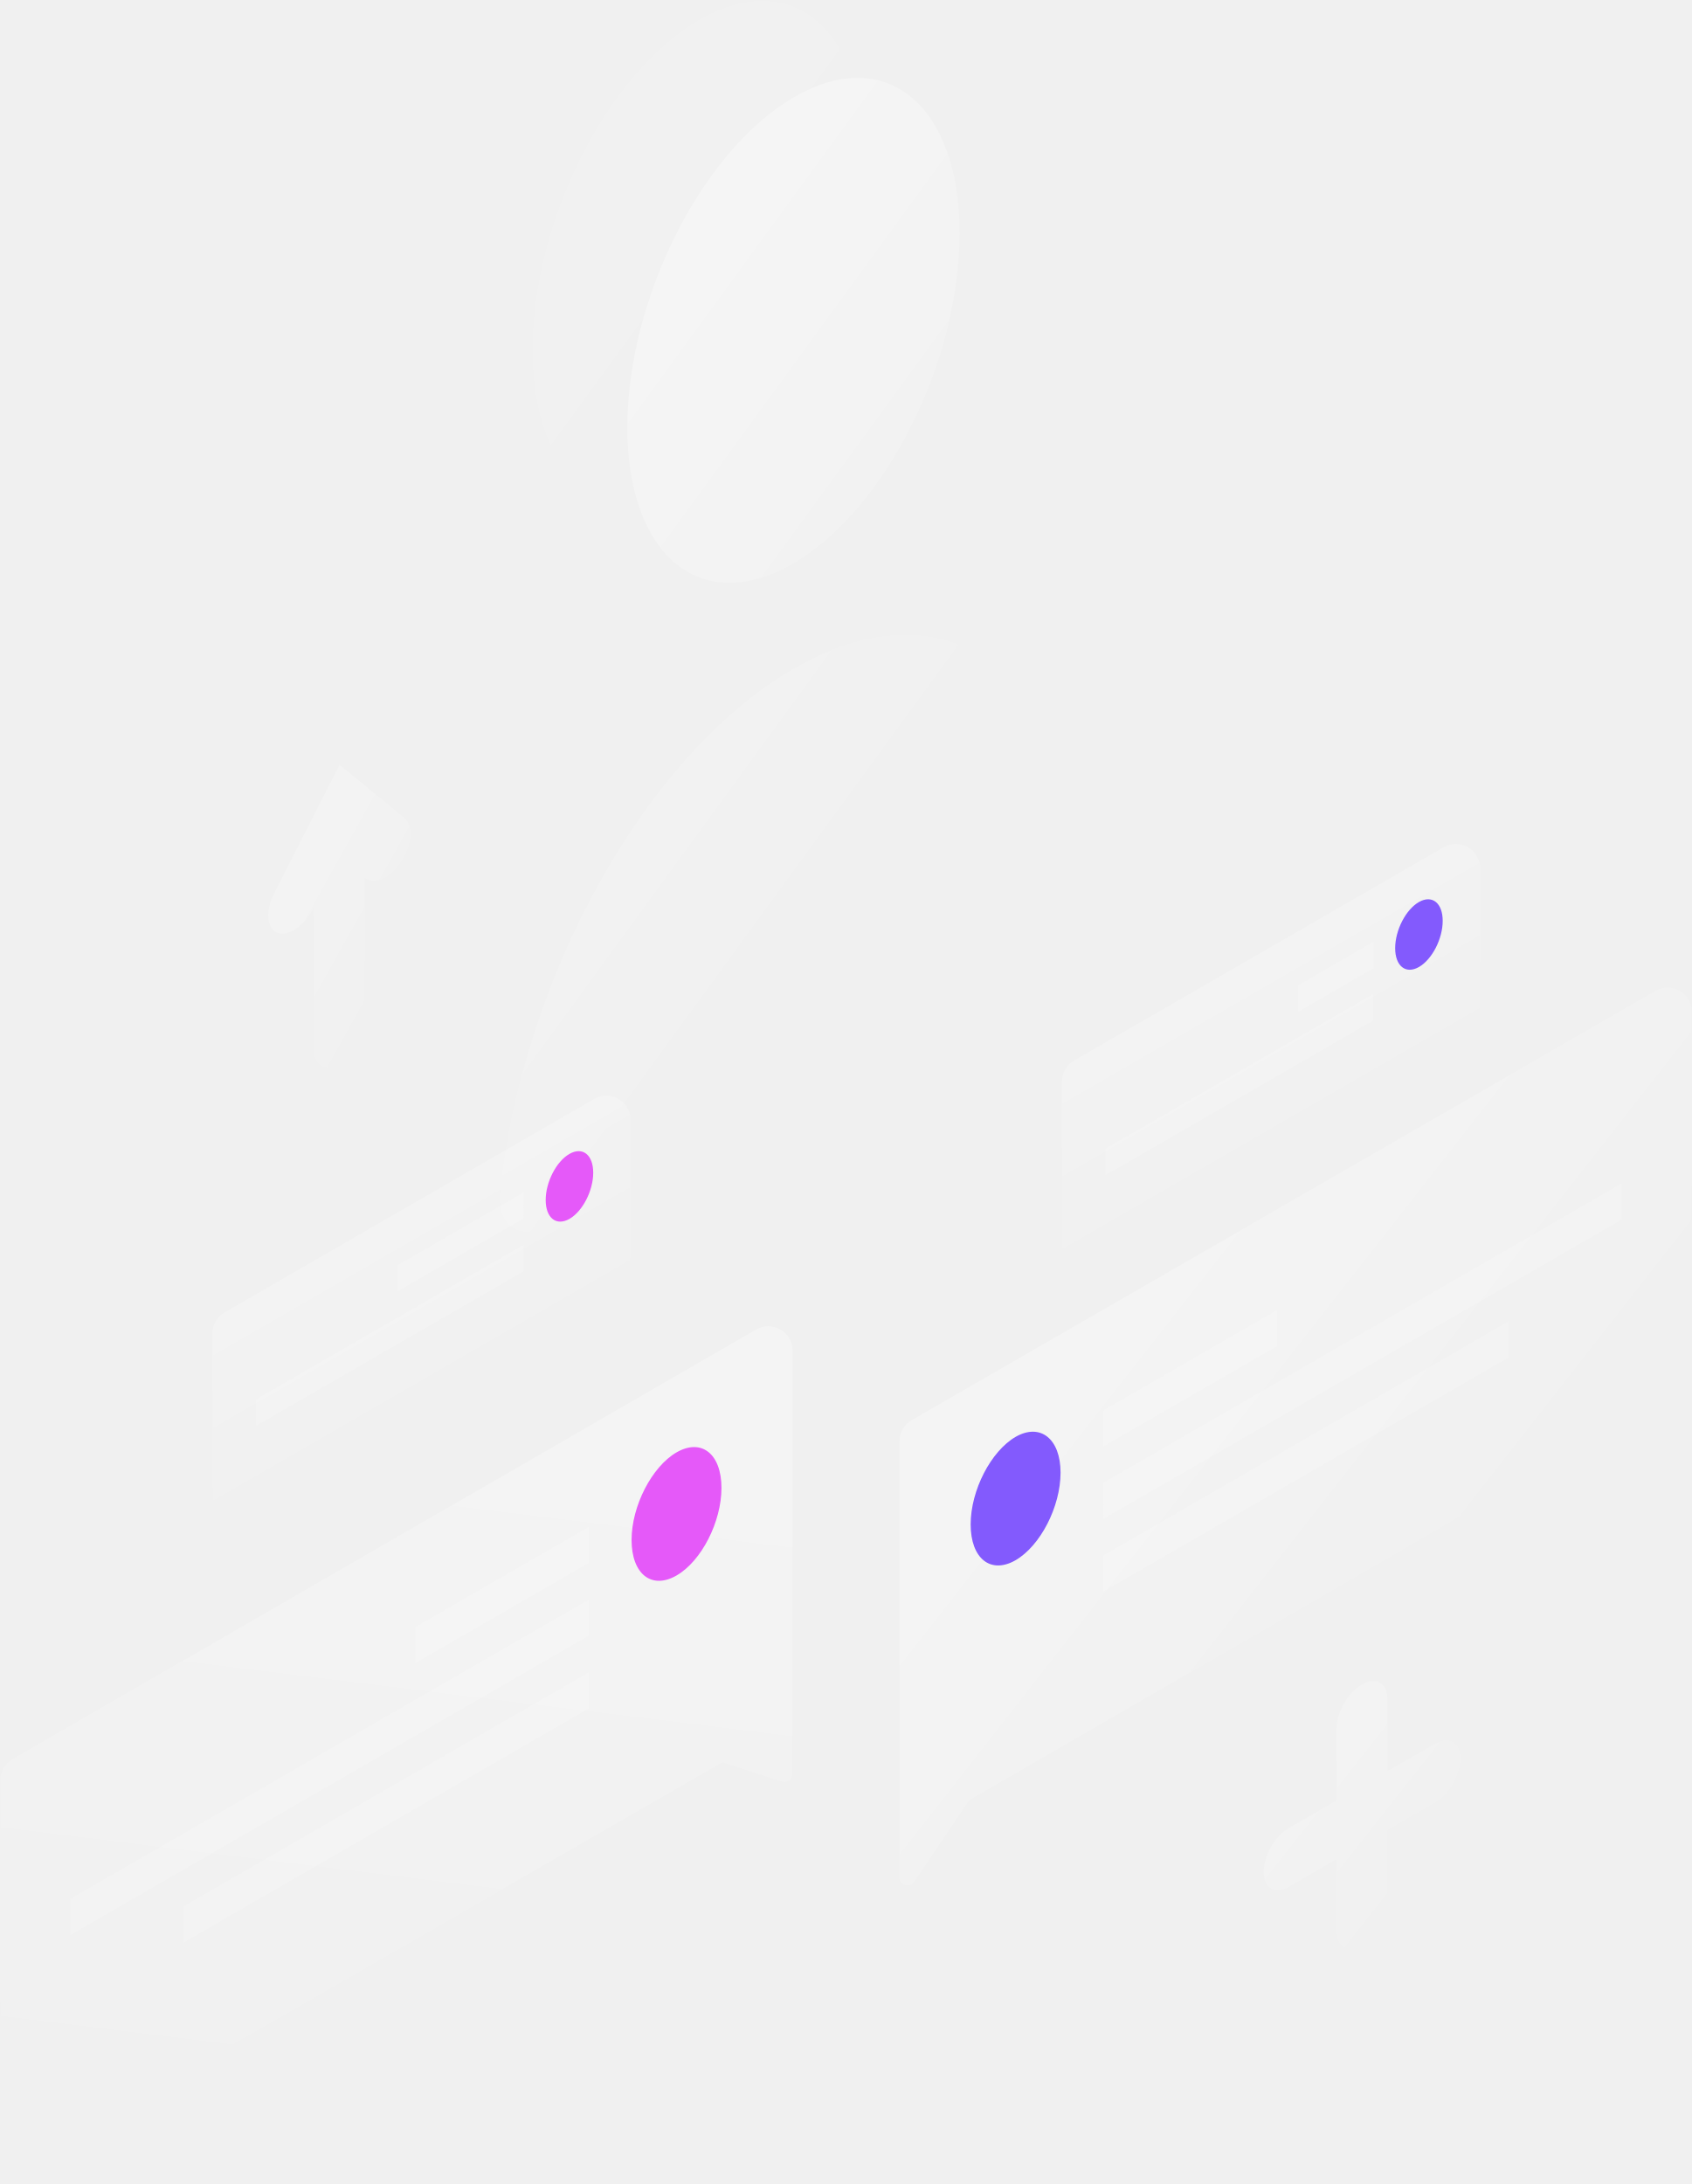
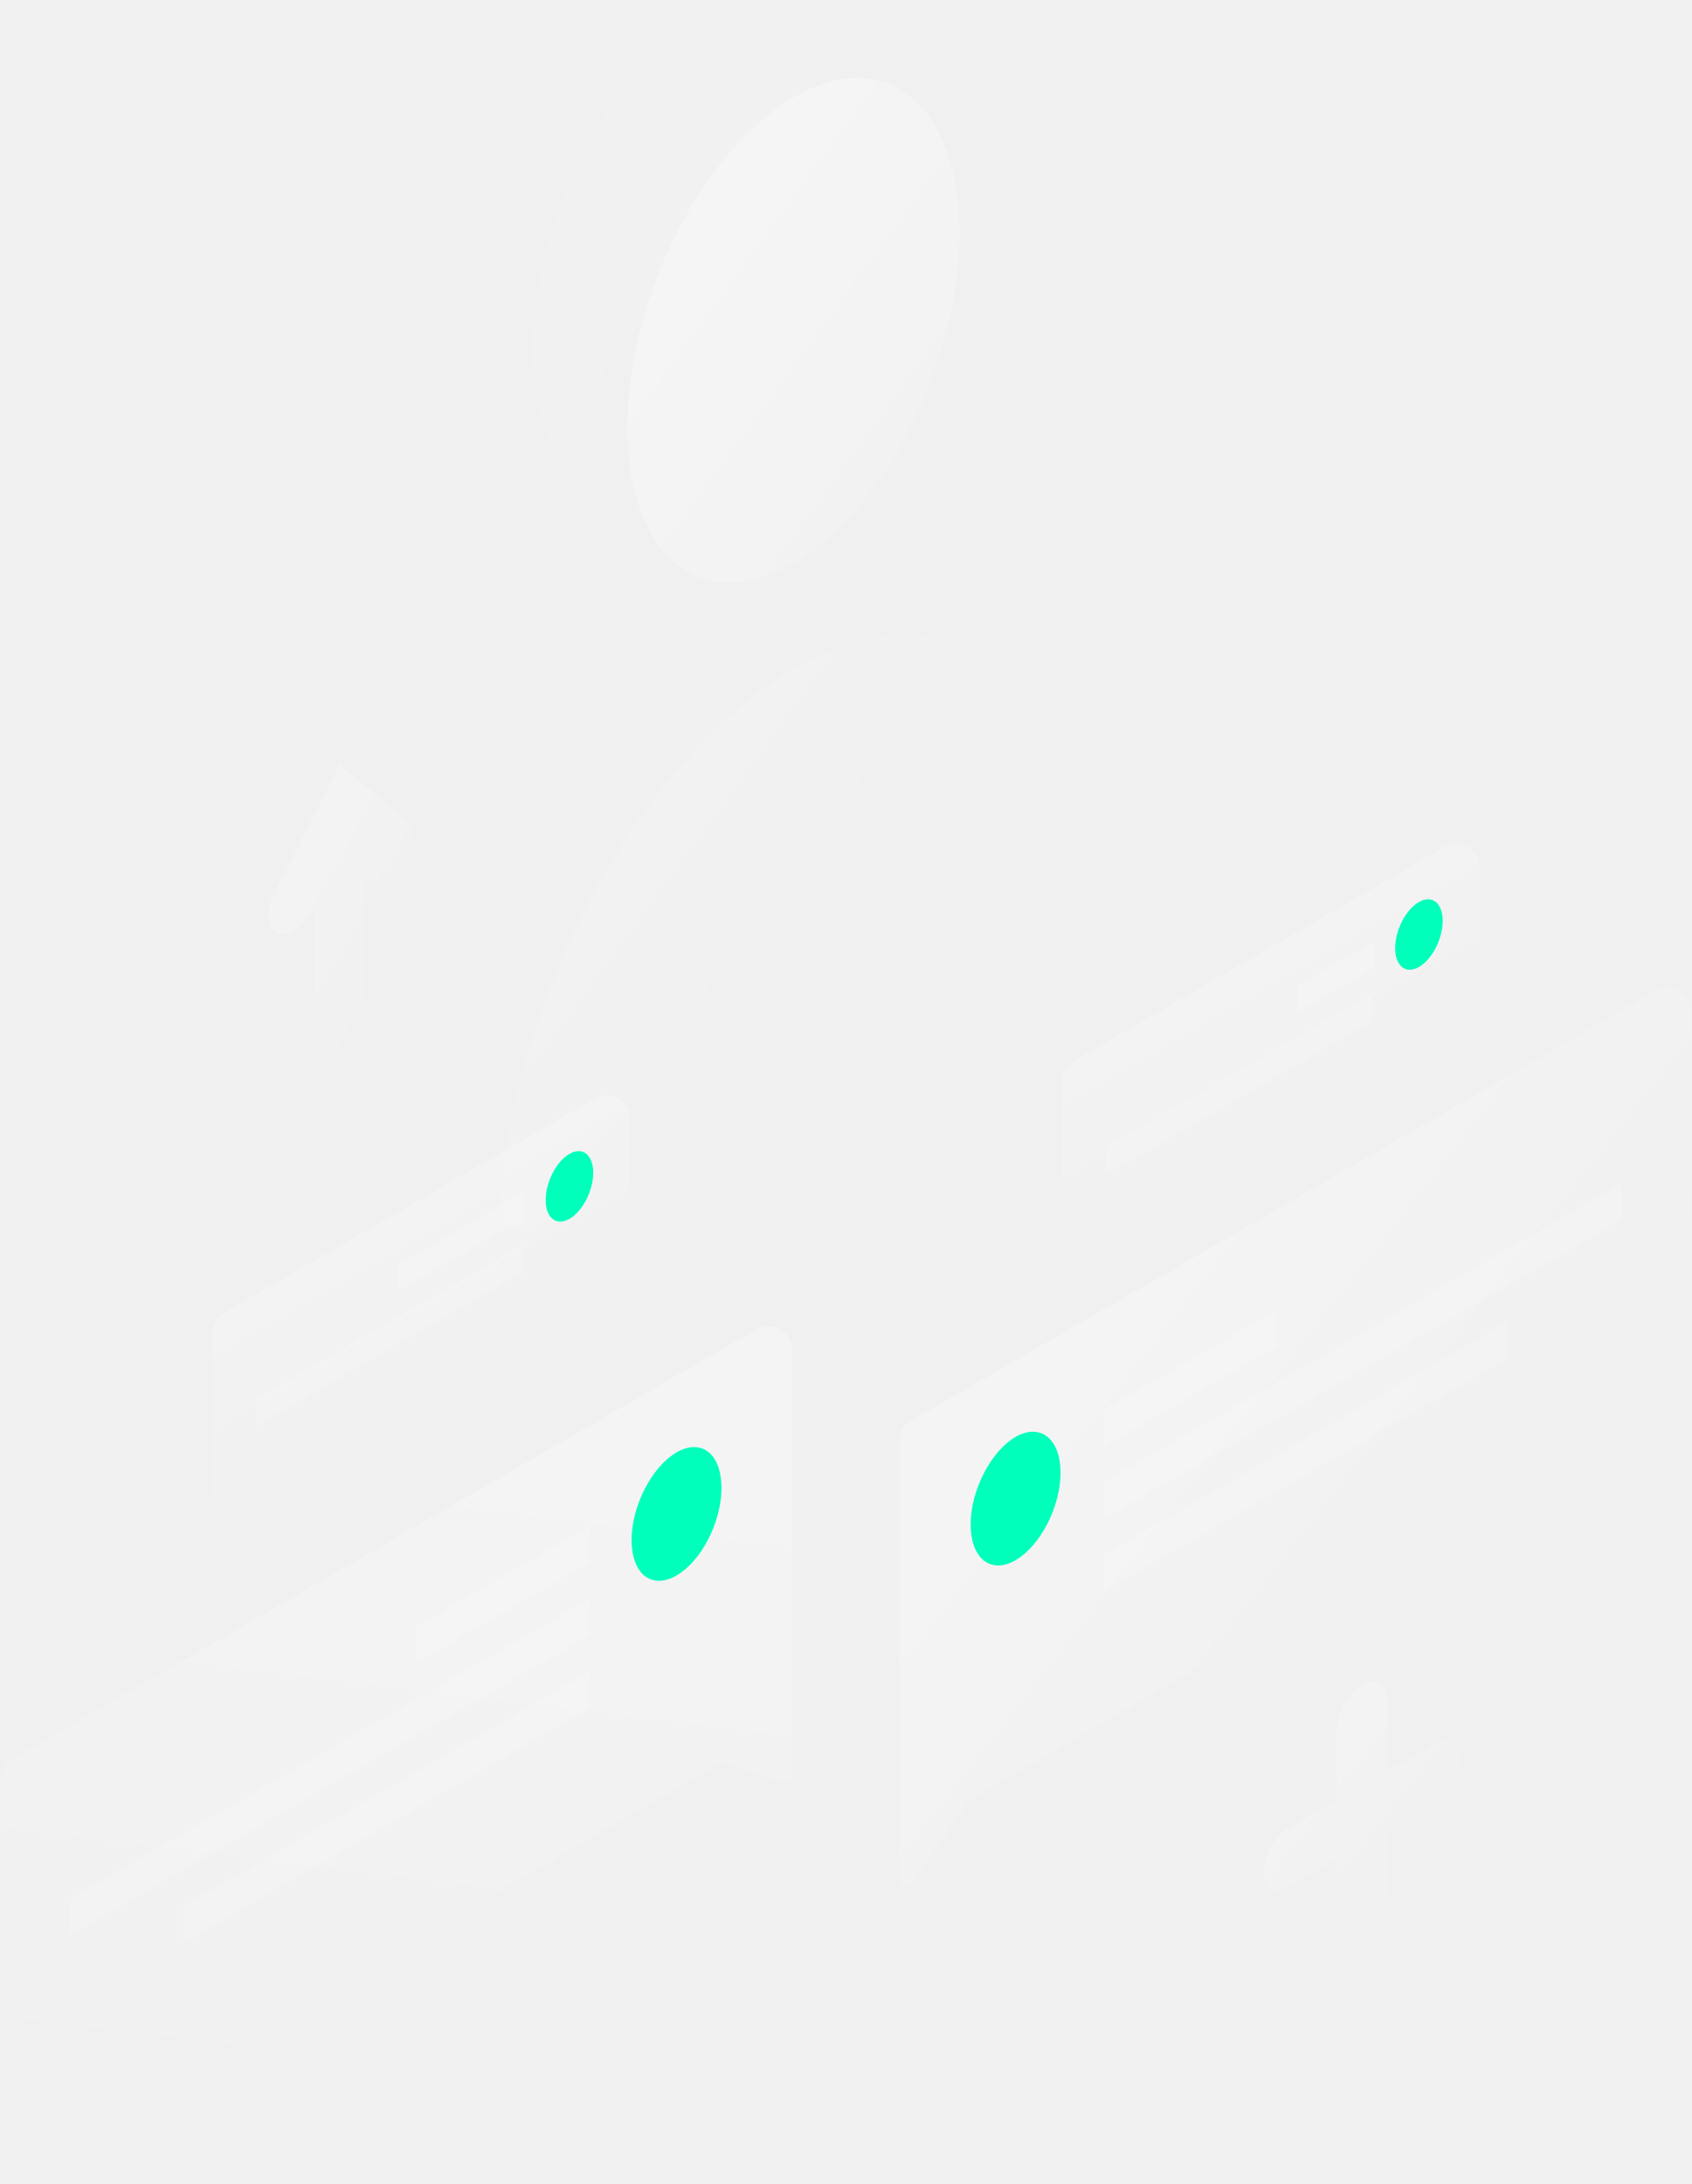
<svg xmlns="http://www.w3.org/2000/svg" width="313" height="404" viewBox="0 0 313 404" fill="none">
  <path opacity="0.5" d="M146.574 123.837C173.957 107.856 196.594 122.792 200.599 157.279C201.295 163.244 196.768 171.126 191.239 174.348L101.91 226.514C96.381 229.736 91.854 227.124 92.55 220.331C96.555 181.272 119.236 139.818 146.574 123.837Z" fill="url(#paint0_linear)" />
  <path opacity="0.5" d="M116.058 79.073C116.058 102.892 129.814 114.126 146.792 104.198C163.77 94.27 177.526 66.968 177.526 43.149C177.526 19.331 163.77 8.096 146.792 18.024C129.814 27.953 116.058 55.255 116.058 79.073Z" fill="url(#paint1_linear)" />
  <path opacity="0.07" d="M128.987 109.554C156.369 93.574 179.006 108.509 183.011 142.996C183.708 148.962 179.181 156.843 173.652 160.066L84.323 212.232C78.794 215.454 74.267 212.841 74.963 206.048C78.968 166.989 101.605 125.535 128.987 109.554Z" fill="url(#paint2_linear)" />
  <path opacity="0.07" d="M98.471 64.791C98.471 88.61 112.227 99.844 129.205 89.916C146.183 79.988 159.939 52.686 159.939 28.867C159.939 5.048 146.183 -6.186 129.205 3.742C112.227 13.67 98.471 40.972 98.471 64.791Z" fill="url(#paint3_linear)" />
  <path opacity="0.2" d="M39.31 246.651C39.31 245.049 40.164 243.569 41.551 242.768L109.941 203.271C112.93 201.544 116.668 203.702 116.668 207.154V239.708L39.31 284.384V246.651Z" fill="url(#paint4_linear)" />
-   <path d="M100.952 221.985C100.952 225.295 102.911 226.862 105.349 225.469C107.787 224.076 109.746 220.244 109.746 216.934C109.746 213.625 107.787 212.057 105.349 213.451C102.911 214.844 100.952 218.676 100.952 221.985Z" fill="#E559F9" />
-   <path opacity="0.15" d="M96.86 220.548L73.614 234.004V238.837L96.904 225.382L96.86 220.548Z" fill="#FEFEFE" />
-   <path opacity="0.15" d="M96.86 230.259L47.32 258.867V263.788L96.86 235.179V230.259Z" fill="#FEFEFE" />
+   <path d="M100.952 221.985C100.952 225.295 102.911 226.862 105.349 225.469C107.787 224.076 109.746 220.244 109.746 216.934C109.746 213.625 107.787 212.057 105.349 213.451C102.911 214.844 100.952 218.676 100.952 221.985Z" fill="#01ffbc" />
+   <path opacity="0.15" d="M96.86 220.548L73.614 234.004V238.837L96.904 225.382L96.86 220.548Z" fill="#FFF" />
+   <path opacity="0.15" d="M96.86 230.259L47.32 258.867V263.788L96.86 235.179V230.259Z" fill="#FFF" />
  <path opacity="0.2" d="M196.463 200.06C196.463 198.457 197.318 196.977 198.706 196.176L267.095 156.717C270.085 154.993 273.821 157.15 273.821 160.601V193.159L196.463 237.835V200.06Z" fill="url(#paint5_linear)" />
-   <path d="M258.105 175.393C258.105 178.703 260.064 180.27 262.502 178.877C264.94 177.483 266.899 173.651 266.899 170.342C266.899 167.033 264.94 165.465 262.502 166.859C260.064 168.252 258.105 172.084 258.105 175.393Z" fill="#835AFD" />
-   <path opacity="0.15" d="M254.144 174.174L240.126 182.273V187.194L254.144 179.094V174.174Z" fill="#FEFEFE" />
-   <path opacity="0.15" d="M254.013 183.884L204.473 212.493V217.413L254.013 188.805V183.884Z" fill="#FEFEFE" />
+   <path d="M258.105 175.393C258.105 178.703 260.064 180.27 262.502 178.877C264.94 177.483 266.899 173.651 266.899 170.342C266.899 167.033 264.94 165.465 262.502 166.859C260.064 168.252 258.105 172.084 258.105 175.393Z" fill="#01ffbc" />
+   <path opacity="0.15" d="M254.144 174.174L240.126 182.273V187.194L254.144 179.094V174.174Z" fill="#FFF" />
+   <path opacity="0.15" d="M254.013 183.884L204.473 212.493V217.413L254.013 188.805V183.884Z" fill="#FFF" />
  <path opacity="0.3" d="M146.614 249.832C146.616 246.378 142.878 244.219 139.887 245.946L2.284 325.416C0.897 326.216 0.043 327.695 0.042 329.296L-7.43479e-05 403.129L133.645 325.969L144.617 329.553C145.583 329.869 146.575 329.149 146.575 328.133L146.614 249.832Z" fill="url(#paint6_linear)" />
-   <path d="M116.842 284.863C116.842 291.177 120.542 294.095 125.156 291.438C129.771 288.782 133.471 281.51 133.471 275.24C133.471 268.926 129.771 266.009 125.156 268.665C120.586 271.321 116.842 278.593 116.842 284.863Z" fill="#E559F9" />
-   <path opacity="0.15" d="M108.919 282.425L76.792 300.975V307.68L108.919 289.131V282.425Z" fill="#FEFEFE" />
-   <path opacity="0.15" d="M108.919 295.88L12.973 351.268V357.974L108.919 302.586V295.88Z" fill="#FEFEFE" />
-   <path opacity="0.15" d="M108.919 309.335L33.912 352.662V359.367L108.919 316.041V309.335Z" fill="#FEFEFE" />
+   <path d="M116.842 284.863C116.842 291.177 120.542 294.095 125.156 291.438C129.771 288.782 133.471 281.51 133.471 275.24C133.471 268.926 129.771 266.009 125.156 268.665C120.586 271.321 116.842 278.593 116.842 284.863Z" fill="#01ffbc" />
+   <path opacity="0.15" d="M108.919 282.425L76.792 300.975V307.68L108.919 289.131V282.425Z" fill="#FFF" />
+   <path opacity="0.15" d="M108.919 295.88L12.973 351.268V357.974L108.919 302.586V295.88Z" fill="#FFF" />
+   <path opacity="0.15" d="M108.919 309.335L33.912 352.662V359.367L108.919 316.041V309.335Z" fill="#FFF" />
  <path opacity="0.3" d="M166.424 266.593C166.425 264.992 167.28 263.512 168.667 262.712L306.27 183.284C309.26 181.558 312.997 183.717 312.996 187.17L312.956 255.819L179.311 332.979L169.118 348.084C168.293 349.307 166.384 348.722 166.384 347.248L166.424 266.593Z" fill="url(#paint7_linear)" />
-   <path d="M196.202 272.41C196.202 278.723 192.458 285.952 187.887 288.608C183.273 291.264 179.572 288.303 179.572 281.989C179.572 275.675 183.316 268.447 187.887 265.791C192.458 263.178 196.202 266.139 196.202 272.41Z" fill="#835AFD" />
-   <path opacity="0.15" d="M204.125 260.87L236.252 242.321V249.026L204.125 267.576V260.87Z" fill="#FEFEFE" />
-   <path opacity="0.15" d="M204.081 274.282L300.027 218.894V225.6L204.125 280.988L204.081 274.282Z" fill="#FEFEFE" />
-   <path opacity="0.15" d="M204.081 287.737L279.088 244.411V251.116L204.081 294.443V287.737Z" fill="#FEFEFE" />
+   <path d="M196.202 272.41C196.202 278.723 192.458 285.952 187.887 288.608C183.273 291.264 179.572 288.303 179.572 281.989C179.572 275.675 183.316 268.447 187.887 265.791C192.458 263.178 196.202 266.139 196.202 272.41Z" fill="#01ffbc" />
+   <path opacity="0.15" d="M204.125 260.87L236.252 242.321V249.026L204.125 267.576V260.87Z" fill="#FFF" />
+   <path opacity="0.15" d="M204.081 274.282L300.027 218.894V225.6L204.125 280.988L204.081 274.282Z" fill="#FFF" />
+   <path opacity="0.15" d="M204.081 287.737L279.088 244.411V251.116L204.081 294.443V287.737Z" fill="#FFF" />
  <path opacity="0.2" d="M251.967 311.599C249.355 313.08 247.266 316.738 247.266 319.786V333.067L238.472 338.118C235.86 339.598 233.771 343.256 233.771 346.26C233.771 349.265 235.86 350.484 238.472 349.004L247.266 343.909V357.19C247.266 360.195 249.355 361.414 251.967 359.933C254.579 358.453 256.669 354.795 256.669 351.791V338.51L265.462 333.459C268.074 331.978 270.164 328.32 270.164 325.316C270.164 322.311 268.074 321.092 265.462 322.572L256.669 327.624V314.343C256.712 311.295 254.579 310.075 251.967 311.599Z" fill="url(#paint8_linear)" />
  <path opacity="0.2" d="M62.818 141.472L50.716 165.247C49.061 168.513 49.322 171.779 51.325 172.563C53.328 173.347 56.288 171.3 57.942 168.034L58.073 167.729V194.117C58.073 197.122 60.162 198.341 62.774 196.86C65.386 195.336 67.476 191.722 67.476 188.718V162.33L67.606 162.461C69.26 163.81 72.264 162.417 74.223 159.325C76.226 156.234 76.487 152.663 74.833 151.313L62.818 141.472Z" fill="url(#paint9_linear)" />
  <defs>
    <linearGradient id="paint0_linear" x1="33.618" y1="97.776" x2="144.84" y2="178.888" gradientUnits="userSpaceOnUse">
      <stop stop-color="white" />
      <stop offset="1" stop-color="white" stop-opacity="0" />
    </linearGradient>
    <linearGradient id="paint1_linear" x1="90.288" y1="19.891" x2="201.51" y2="101.002" gradientUnits="userSpaceOnUse">
      <stop stop-color="white" />
      <stop offset="1" stop-color="white" stop-opacity="0" />
    </linearGradient>
    <linearGradient id="paint2_linear" x1="16.023" y1="83.489" x2="127.245" y2="164.601" gradientUnits="userSpaceOnUse">
      <stop stop-color="white" />
      <stop offset="1" stop-color="white" stop-opacity="0" />
    </linearGradient>
    <linearGradient id="paint3_linear" x1="72.693" y1="5.603" x2="183.915" y2="86.714" gradientUnits="userSpaceOnUse">
      <stop stop-color="white" />
      <stop offset="1" stop-color="white" stop-opacity="0" />
    </linearGradient>
    <linearGradient id="paint4_linear" x1="69.27" y1="226.769" x2="86.727" y2="257.005" gradientUnits="userSpaceOnUse">
      <stop stop-color="white" />
      <stop offset="1" stop-color="white" stop-opacity="0" />
    </linearGradient>
    <linearGradient id="paint5_linear" x1="226.423" y1="180.183" x2="243.88" y2="210.419" gradientUnits="userSpaceOnUse">
      <stop stop-color="white" />
      <stop offset="1" stop-color="white" stop-opacity="0" />
    </linearGradient>
    <linearGradient id="paint6_linear" x1="83.661" y1="244.547" x2="64.699" y2="398.299" gradientUnits="userSpaceOnUse">
      <stop stop-color="white" />
      <stop offset="1" stop-color="white" stop-opacity="0" />
    </linearGradient>
    <linearGradient id="paint7_linear" x1="198.387" y1="233.403" x2="274.093" y2="292.664" gradientUnits="userSpaceOnUse">
      <stop stop-color="white" />
      <stop offset="1" stop-color="white" stop-opacity="0" />
    </linearGradient>
    <linearGradient id="paint8_linear" x1="242.889" y1="328.562" x2="265.686" y2="346.549" gradientUnits="userSpaceOnUse">
      <stop stop-color="white" />
      <stop offset="1" stop-color="white" stop-opacity="0" />
    </linearGradient>
    <linearGradient id="paint9_linear" x1="54.215" y1="165.456" x2="76.298" y2="177.763" gradientUnits="userSpaceOnUse">
      <stop stop-color="white" />
      <stop offset="1" stop-color="white" stop-opacity="0" />
    </linearGradient>
  </defs>
</svg>
